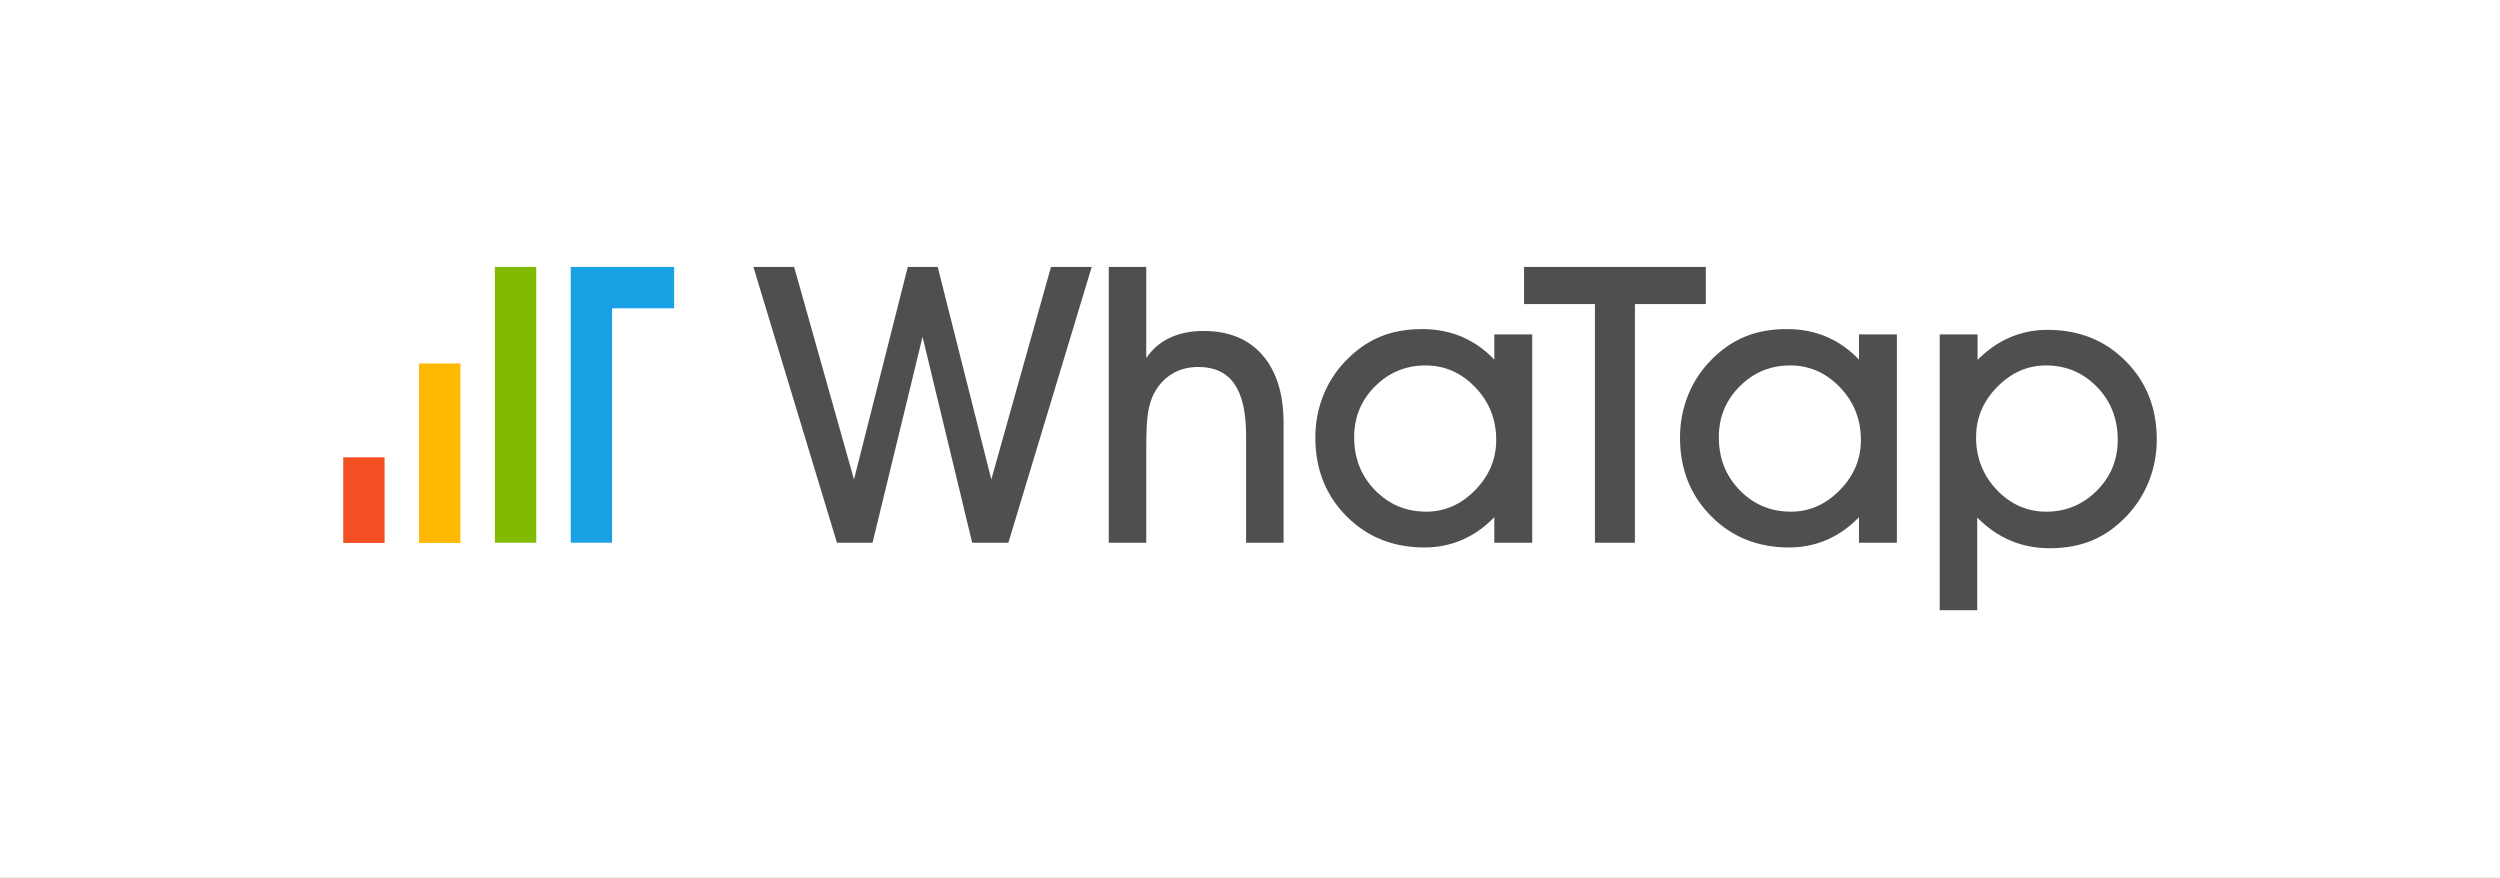
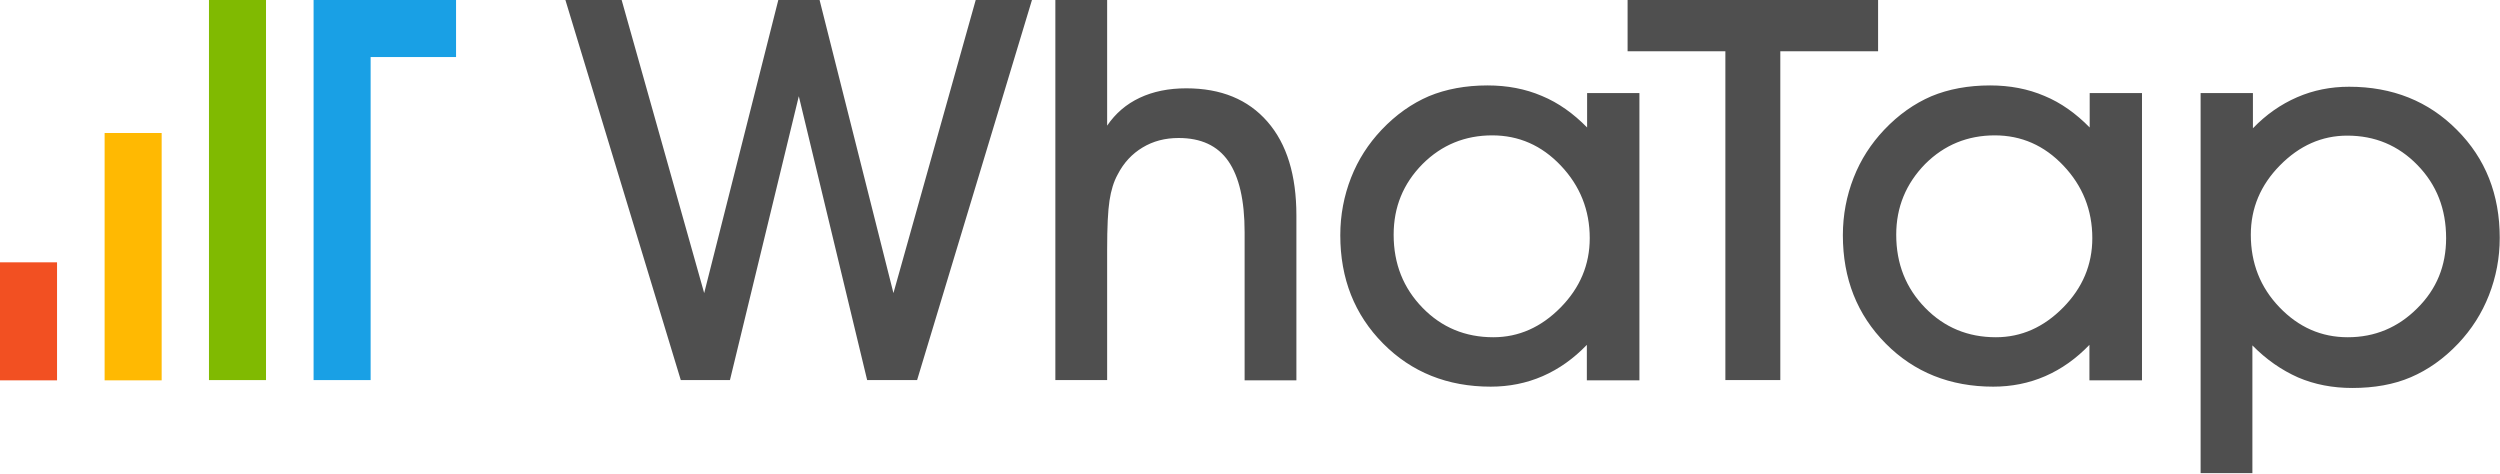
- <svg xmlns="http://www.w3.org/2000/svg" version="1.1" id="svg2" xml:space="preserve" width="174.815" height="61.333" viewBox="0 0 174.815 61.333">
-   <defs id="defs6">
-     <clipPath clipPathUnits="userSpaceOnUse" id="clipPath18">
-       <path d="M 0,46 H 131.111 V 0 H 0 Z" id="path16" />
-     </clipPath>
-   </defs>
-   <g id="g8" transform="matrix(1.333333,0,0,-1.333333,0,61.33333)">
-     <path d="M 0,0 H 131.111 V 46 H 0 Z" style="fill:#ffffff;fill-opacity:1;fill-rule:nonzero;stroke:none" id="path10" />
-     <g id="g12">
-       <g id="g14" clip-path="url(#clipPath18)">
-         <g id="g20" transform="translate(103.6341,23.0695)">
-           <path d="m 0,0 c 0,-1.079 0.363,-2 1.088,-2.762 0.725,-0.761 1.591,-1.142 2.597,-1.142 1.027,0 1.908,0.366 2.643,1.098 0.735,0.731 1.102,1.62 1.102,2.667 0,1.106 -0.364,2.033 -1.092,2.781 C 5.609,3.391 4.719,3.765 3.666,3.765 2.699,3.765 1.846,3.389 1.108,2.637 0.369,1.886 0,1.007 0,0 M 0.06,-4.212 V -9.07 H -1.907 V 5.394 H 0.079 V 4.053 C 0.583,4.57 1.144,4.962 1.763,5.23 2.383,5.498 3.043,5.632 3.745,5.632 5.394,5.632 6.761,5.086 7.848,3.993 8.934,2.901 9.477,1.53 9.477,-0.119 9.477,-0.881 9.341,-1.606 9.069,-2.295 8.798,-2.984 8.408,-3.596 7.897,-4.132 7.347,-4.709 6.747,-5.134 6.094,-5.409 5.442,-5.684 4.699,-5.821 3.864,-5.821 3.123,-5.821 2.435,-5.687 1.803,-5.419 1.171,-5.151 0.59,-4.748 0.06,-4.212 M -13.491,0 c 0,-1.106 0.366,-2.033 1.098,-2.781 0.732,-0.749 1.628,-1.123 2.687,-1.123 0.967,0 1.82,0.376 2.558,1.128 0.739,0.751 1.108,1.63 1.108,2.637 0,1.073 -0.366,1.992 -1.098,2.757 -0.732,0.764 -1.601,1.147 -2.607,1.147 -1.034,0 -1.916,-0.364 -2.648,-1.093 C -13.125,1.944 -13.491,1.053 -13.491,0 m 7.351,-5.533 v 1.341 c -0.503,-0.523 -1.064,-0.919 -1.683,-1.187 -0.62,-0.268 -1.28,-0.402 -1.982,-0.402 -1.643,0 -3.007,0.547 -4.093,1.644 -1.086,1.096 -1.629,2.468 -1.629,4.117 0,0.769 0.136,1.497 0.407,2.186 0.272,0.688 0.659,1.294 1.163,1.817 0.549,0.577 1.15,1.002 1.803,1.277 0.652,0.275 1.395,0.412 2.23,0.412 0.748,0 1.437,-0.132 2.066,-0.397 0.629,-0.265 1.202,-0.666 1.718,-1.202 v 1.321 h 1.987 V -5.533 Z m -11.752,0 h -2.096 V 6.983 h -3.719 V 8.93 h 9.534 V 6.983 h -3.719 z M -32.616,0 c 0,-1.106 0.366,-2.033 1.098,-2.781 0.731,-0.749 1.627,-1.123 2.687,-1.123 0.967,0 1.819,0.376 2.558,1.128 0.738,0.751 1.107,1.63 1.107,2.637 0,1.073 -0.366,1.992 -1.097,2.757 -0.732,0.764 -1.601,1.147 -2.608,1.147 -1.033,0 -1.916,-0.364 -2.647,-1.093 C -32.25,1.944 -32.616,1.053 -32.616,0 m 7.351,-5.533 v 1.341 c -0.503,-0.523 -1.064,-0.919 -1.684,-1.187 -0.619,-0.268 -1.28,-0.402 -1.982,-0.402 -1.642,0 -3.006,0.547 -4.092,1.644 -1.087,1.096 -1.629,2.468 -1.629,4.117 0,0.769 0.135,1.497 0.407,2.186 0.272,0.688 0.659,1.294 1.162,1.817 0.55,0.577 1.151,1.002 1.803,1.277 0.652,0.275 1.396,0.412 2.23,0.412 0.749,0 1.437,-0.132 2.066,-0.397 0.63,-0.265 1.202,-0.666 1.719,-1.202 v 1.321 h 1.987 V -5.533 Z m -18.254,0 h -1.967 V 8.93 h 1.967 V 4.152 c 0.318,0.471 0.73,0.825 1.237,1.063 0.506,0.239 1.097,0.358 1.773,0.358 1.324,0 2.354,-0.424 3.089,-1.272 0.735,-0.848 1.103,-2.036 1.103,-3.566 v -6.268 h -1.967 v 5.632 c 0,1.212 -0.205,2.113 -0.616,2.702 -0.411,0.59 -1.039,0.884 -1.887,0.884 -0.517,0 -0.974,-0.119 -1.371,-0.357 -0.397,-0.239 -0.715,-0.583 -0.954,-1.033 -0.145,-0.272 -0.25,-0.603 -0.313,-0.994 -0.063,-0.391 -0.094,-1.013 -0.094,-1.867 z M -48.516,8.93 h 2.136 l -4.371,-14.463 h -1.897 l -2.603,10.798 -2.623,-10.798 h -1.867 L -64.122,8.93 h 2.136 l 3.139,-11.145 2.821,11.145 h 1.57 l 2.811,-11.145 z" style="fill:#4f4f4f;fill-opacity:1;fill-rule:nonzero;stroke:none" id="path22" />
-         </g>
-         <path d="m 18,22.016 h 2.169 v -4.49 H 18 Z" style="fill:#f25022;fill-opacity:1;fill-rule:nonzero;stroke:none" id="path24" />
-         <path d="m 21.977,26.938 h 2.169 v -9.412 h -2.169 z" style="fill:#ffb902;fill-opacity:1;fill-rule:nonzero;stroke:none" id="path26" />
-         <path d="m 25.954,32 h 2.169 V 17.538 h -2.169 z" style="fill:#80ba01;fill-opacity:1;fill-rule:nonzero;stroke:none" id="path28" />
-         <g id="g30" transform="translate(32.1005,32)">
-           <path d="M 0,0 H 3.254 V -2.169 H 0 V -14.462 H -2.169 V 0 Z" style="fill:#19a0e5;fill-opacity:1;fill-rule:nonzero;stroke:none" id="path32" />
-         </g>
-       </g>
+ <svg xmlns="http://www.w3.org/2000/svg" version="1.1" x="0px" y="0px" viewBox="0 0 95.11 18" style="enable-background:new 0 0 95.11 18;" xml:space="preserve">
+   <style type="text/css">
+ 	.st0{fill:#FFFFFF;}
+ 	.st1{fill:#4F4F4F;}
+ 	.st2{fill:#F25022;}
+ 	.st3{fill:#FFB902;}
+ 	.st4{fill:#80BA01;}
+ 	.st5{fill:#19A0E5;}
+ </style>
+   <g id="background">
+     <rect x="-18" y="-14" class="st0" width="131.11" height="46" />
+   </g>
+   <g id="Logo">
+     <g>
+       <path class="st1" d="M37.12,0h2.14l-4.37,14.46h-1.9l-2.6-10.8l-2.62,10.8h-1.87L21.51,0h2.14l3.14,11.15L29.61,0h1.57l2.81,11.15    L37.12,0z M42.12,14.46h-1.97V0h1.97v4.78c0.32-0.47,0.73-0.82,1.24-1.06c0.51-0.24,1.1-0.36,1.77-0.36    c1.32,0,2.35,0.42,3.09,1.27c0.74,0.85,1.1,2.04,1.1,3.57v6.27h-1.97V8.83c0-1.21-0.21-2.11-0.62-2.7    c-0.41-0.59-1.04-0.88-1.89-0.88c-0.52,0-0.97,0.12-1.37,0.36c-0.4,0.24-0.72,0.58-0.95,1.03c-0.15,0.27-0.25,0.6-0.31,0.99    c-0.06,0.39-0.09,1.01-0.09,1.87V14.46z M60.37,14.46v-1.34c-0.5,0.52-1.06,0.92-1.68,1.19c-0.62,0.27-1.28,0.4-1.98,0.4    c-1.64,0-3.01-0.55-4.09-1.64c-1.09-1.1-1.63-2.47-1.63-4.12c0-0.77,0.14-1.5,0.41-2.19s0.66-1.29,1.16-1.82    c0.55-0.58,1.15-1,1.8-1.28c0.65-0.27,1.4-0.41,2.23-0.41c0.75,0,1.44,0.13,2.07,0.4c0.63,0.26,1.2,0.67,1.72,1.2V3.54h1.99v10.93    H60.37z M53.02,8.93c0,1.11,0.37,2.03,1.1,2.78c0.73,0.75,1.63,1.12,2.69,1.12c0.97,0,1.82-0.38,2.56-1.13    c0.74-0.75,1.11-1.63,1.11-2.64c0-1.07-0.37-1.99-1.1-2.76s-1.6-1.15-2.61-1.15c-1.03,0-1.92,0.36-2.65,1.09    C53.38,6.99,53.02,7.88,53.02,8.93z M67.74,14.46h-2.1V1.95h-3.72V0h9.53v1.95h-3.72V14.46z M79.49,14.46v-1.34    c-0.5,0.52-1.06,0.92-1.68,1.19c-0.62,0.27-1.28,0.4-1.98,0.4c-1.64,0-3.01-0.55-4.09-1.64c-1.09-1.1-1.63-2.47-1.63-4.12    c0-0.77,0.14-1.5,0.41-2.19c0.27-0.69,0.66-1.29,1.16-1.82c0.55-0.58,1.15-1,1.8-1.28c0.65-0.27,1.4-0.41,2.23-0.41    c0.75,0,1.44,0.13,2.07,0.4c0.63,0.26,1.2,0.67,1.72,1.2V3.54h1.99v10.93H79.49z M72.14,8.93c0,1.11,0.37,2.03,1.1,2.78    c0.73,0.75,1.63,1.12,2.69,1.12c0.97,0,1.82-0.38,2.56-1.13c0.74-0.75,1.11-1.63,1.11-2.64c0-1.07-0.37-1.99-1.1-2.76    s-1.6-1.15-2.61-1.15c-1.03,0-1.92,0.36-2.65,1.09C72.51,6.99,72.14,7.88,72.14,8.93z M85.69,13.14V18h-1.97V3.54h1.99v1.34    c0.5-0.52,1.06-0.91,1.68-1.18c0.62-0.27,1.28-0.4,1.98-0.4c1.65,0,3.02,0.55,4.1,1.64c1.09,1.09,1.63,2.46,1.63,4.11    c0,0.76-0.14,1.49-0.41,2.18c-0.27,0.69-0.66,1.3-1.17,1.84c-0.55,0.58-1.15,1-1.8,1.28s-1.4,0.41-2.23,0.41    c-0.74,0-1.43-0.13-2.06-0.4C86.8,14.08,86.22,13.68,85.69,13.14z M85.63,8.93c0,1.08,0.36,2,1.09,2.76    c0.73,0.76,1.59,1.14,2.6,1.14c1.03,0,1.91-0.37,2.64-1.1c0.74-0.73,1.1-1.62,1.1-2.67c0-1.11-0.36-2.03-1.09-2.78    c-0.73-0.75-1.62-1.12-2.67-1.12c-0.97,0-1.82,0.38-2.56,1.13C86,7.04,85.63,7.92,85.63,8.93z" />
+       <rect y="9.98" class="st2" width="2.17" height="4.49" />
+       <rect x="3.98" y="5.06" class="st3" width="2.17" height="9.41" />
+       <rect x="7.95" class="st4" width="2.17" height="14.46" />
+       <path class="st5" d="M14.1,0h3.25v2.17H14.1v12.29h-2.17V0H14.1z" />
    </g>
  </g>
</svg>
